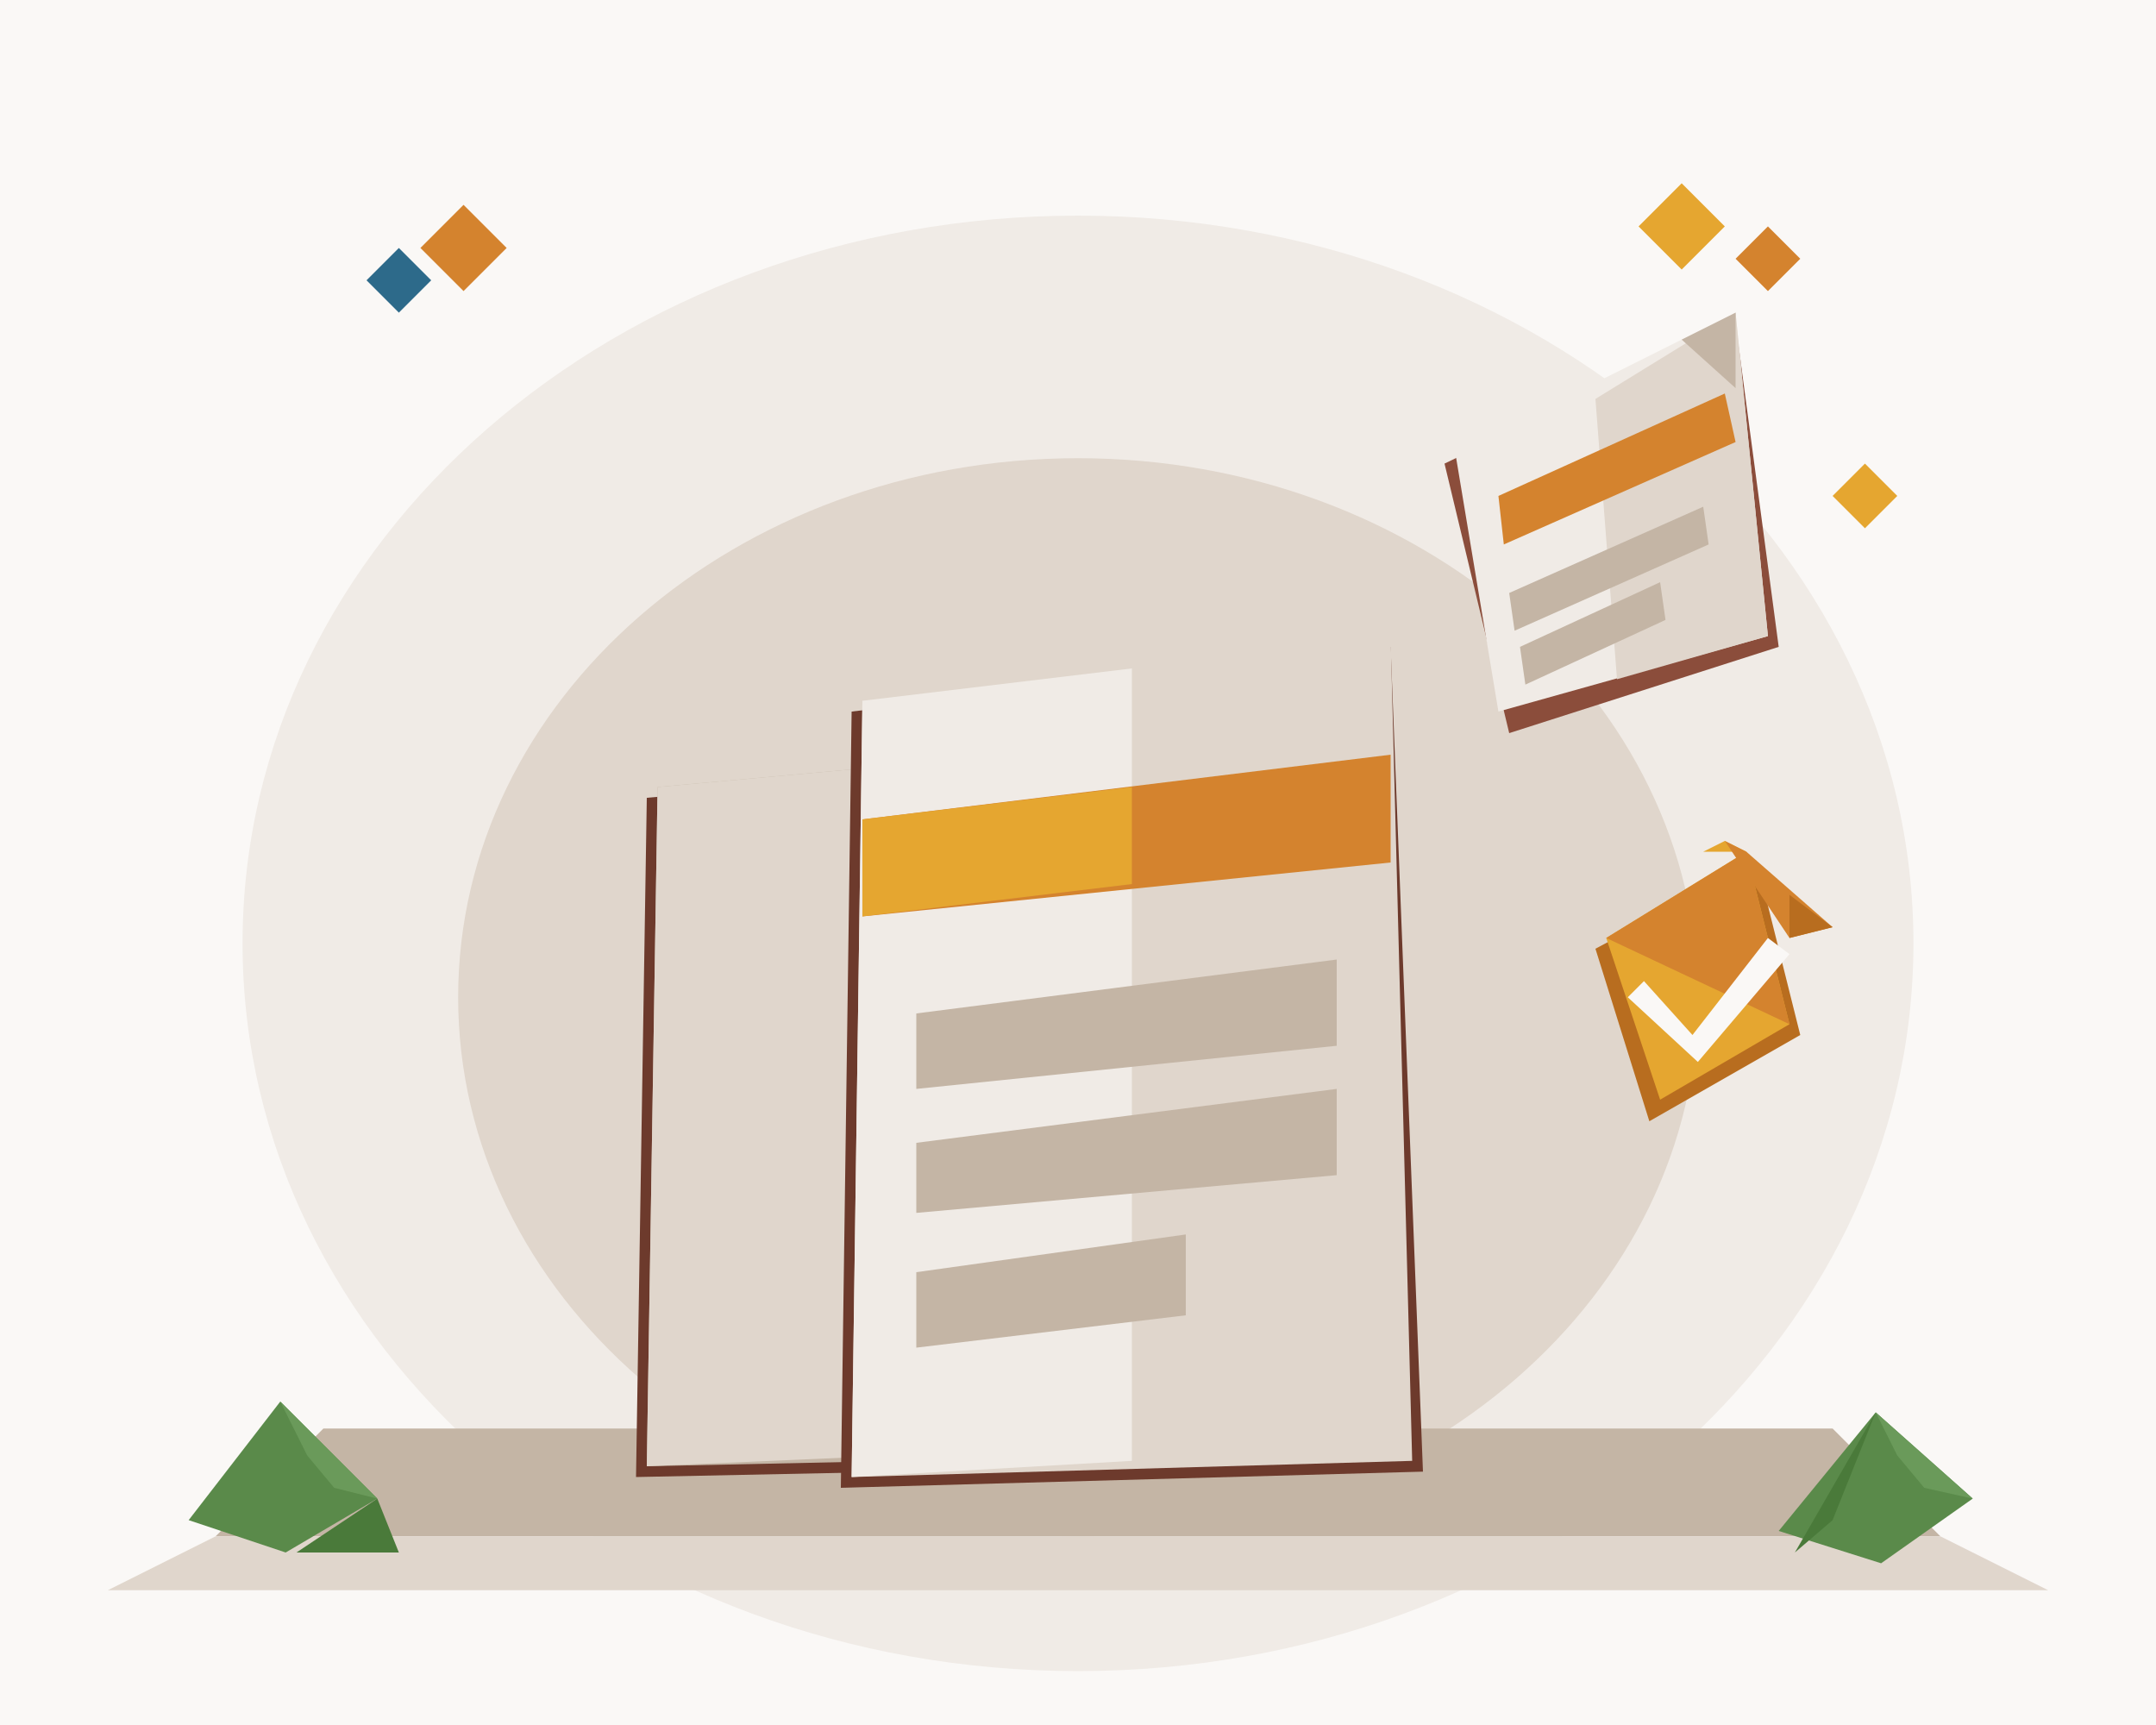
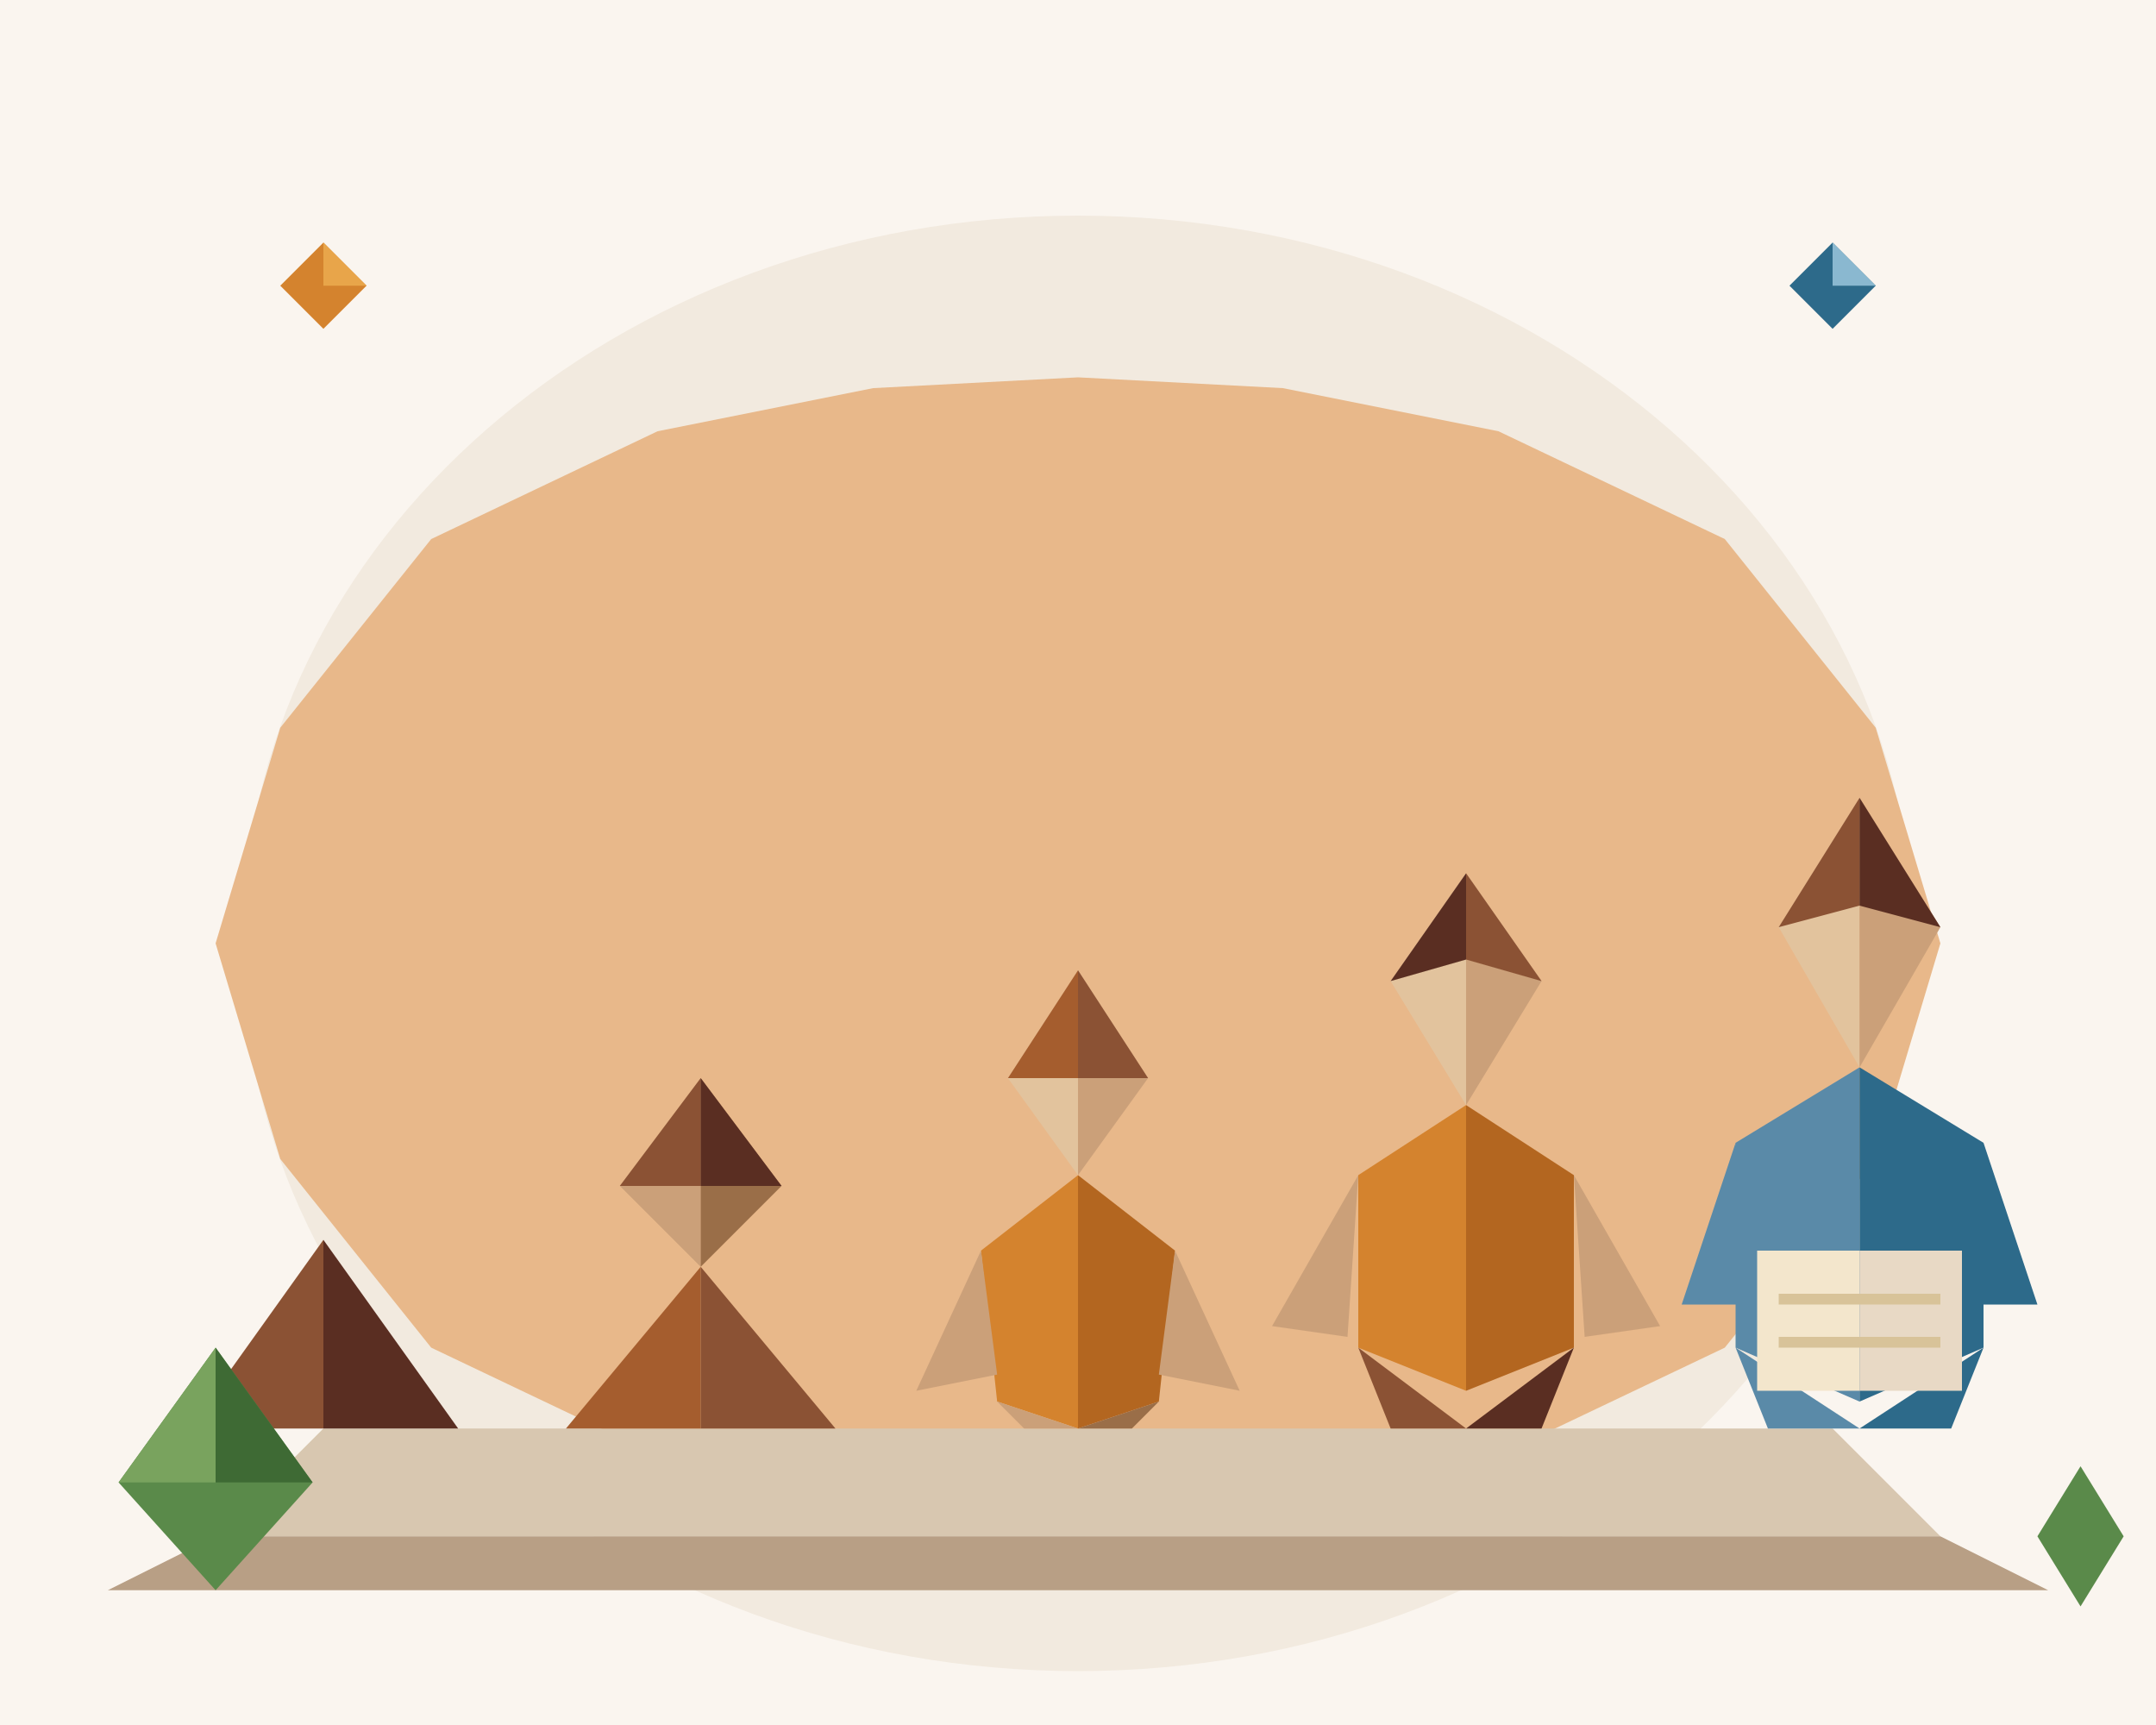
<svg xmlns="http://www.w3.org/2000/svg" viewBox="0 0 400 320">
-   <rect width="400" height="320" fill="#faf8f6" />
-   <ellipse cx="200" cy="175" rx="155" ry="135" fill="#f0ebe6" />
-   <ellipse cx="200" cy="185" rx="115" ry="100" fill="#e0d6cc" />
-   <polygon points="60,265 340,265 360,285 40,285" fill="#c4b5a5" />
-   <polygon points="40,285 360,285 380,295 20,295" fill="#e0d6cc" />
-   <polygon points="68,52 74,46 80,52 74,58" fill="#2D6A8A" />
-   <polygon points="322,48 328,42 334,48 328,54" fill="#D4832E" />
-   <polygon points="340,92 346,86 352,92 346,98" fill="#E5A630" />
+   <rect width="400" height="320" fill="#faf5ef" />
+   <ellipse cx="200" cy="175" rx="155" ry="135" fill="#f2eadf" />
+   <ellipse cx="200" cy="185" rx="115" ry="100" fill="#e8d9c5" />
+   <polygon points="360,175 348,135 320,100 278,80 238,72 200,70 162,72 122,80 80,100 52,135 40,175 52,215 80,250 122,270 162,278 200,280 238,278 278,270 320,250 348,215" fill="#e8b88a" />
+   <polygon points="60,265 340,265 360,285 40,285" fill="#d8c7b0" />
+   <polygon points="40,285 360,285 380,295 20,295" fill="#b89f85" />
  <g>
-     <polygon points="120,148 210,140 216,272 118,274" fill="#6D3A2C" />
-     <polygon points="122,146 210,138 214,270 120,272" fill="#c4b5a5" />
-     <polygon points="122,146 166,142 166,270 120,272" fill="#e0d6cc" />
+     <polygon points="60,230 60,265 35,265" fill="#8b5234" />
+     <polygon points="60,230 85,265 60,265" fill="#5a2e22" />
  </g>
  <g>
-     <polygon points="158,132 258,120 264,273 156,276" fill="#6D3A2C" />
-     <polygon points="160,130 258,118 262,271 158,274" fill="#e0d6cc" />
-     <polygon points="160,130 210,124 210,271 158,274" fill="#f0ebe6" />
-     <polygon points="160,152 258,140 258,160 160,170" fill="#D4832E" />
-     <polygon points="160,152 210,146 210,164 160,170" fill="#E5A630" />
-     <polygon points="170,188 248,178 248,194 170,202" fill="#c4b5a5" />
-     <polygon points="170,212 248,202 248,218 170,225" fill="#c4b5a5" />
-     <polygon points="170,236 220,229 220,244 170,250" fill="#c4b5a5" />
+     <polygon points="130,200 115,220 130,235" fill="#cba079" />
+     <polygon points="130,200 130,235 145,220" fill="#9a6e48" />
+     <polygon points="130,200 115,220 130,220" fill="#8b5234" />
+     <polygon points="130,200 130,220 145,220" fill="#5a2e22" />
+     <polygon points="130,235 105,265 130,265" fill="#a55d2e" />
+     <polygon points="130,235 130,265 155,265" fill="#8b5234" />
  </g>
  <g>
-     <polygon points="268,86 322,60 330,120 280,136" fill="#8B4D3B" />
-     <polygon points="270,84 322,58 328,118 278,132" fill="#f0ebe6" />
-     <polygon points="296,74 322,58 328,118 300,126" fill="#e0d6cc" />
-     <polygon points="322,58 312,63 322,72" fill="#c4b5a5" />
-     <polygon points="278,92 320,73 322,82 279,101" fill="#D4832E" />
-     <polygon points="280,110 316,94 317,101 281,117" fill="#c4b5a5" />
-     <polygon points="282,120 308,108 309,115 283,127" fill="#c4b5a5" />
+     <polygon points="200,180 187,200 200,218" fill="#e2c39d" />
+     <polygon points="200,180 200,218 213,200" fill="#cba079" />
+     <polygon points="200,180 187,200 200,200" fill="#a55d2e" />
+     <polygon points="200,180 200,200 213,200" fill="#8b5234" />
+     <polygon points="200,218 182,232 185,260 200,265" fill="#d4832e" />
+     <polygon points="200,218 200,265 215,260 218,232" fill="#b36620" />
+     <polygon points="182,232 170,258 185,255" fill="#cba079" />
+     <polygon points="218,232 230,258 215,255" fill="#cba079" />
+     <polygon points="185,260 190,265 200,265" fill="#cba079" />
+     <polygon points="215,260 210,265 200,265" fill="#9a6e48" />
  </g>
  <g>
-     <polygon points="296,176 326,160 334,192 306,208" fill="#B86D1F" />
-     <polygon points="298,174 324,158 332,190 308,204" fill="#E5A630" />
-     <polygon points="298,174 324,158 332,190 298,174" fill="#D4832E" />
-     <polygon points="316,158 320,156 324,158 316,158" fill="#E5A630" />
-     <polygon points="320,156 324,158 340,172 332,174" fill="#D4832E" />
-     <polygon points="340,172 332,174 332,166" fill="#B86D1F" />
-     <polygon points="305,182 314,192 328,174 332,177 315,197 302,185" fill="#faf8f6" />
+     <polygon points="272,162 258,182 272,205" fill="#e2c39d" />
+     <polygon points="272,162 272,205 286,182" fill="#cba079" />
+     <polygon points="272,162 258,182 272,178" fill="#5a2e22" />
+     <polygon points="272,162 272,178 286,182" fill="#8b5234" />
+     <polygon points="272,205 252,218 252,250 272,258" fill="#d4832e" />
+     <polygon points="272,205 272,258 292,250 292,218" fill="#b36620" />
+     <polygon points="252,218 236,246 250,248" fill="#cba079" />
+     <polygon points="292,218 308,246 294,248" fill="#cba079" />
+     <polygon points="252,250 258,265 272,265" fill="#8b5234" />
+     <polygon points="292,250 286,265 272,265" fill="#5a2e22" />
  </g>
  <g>
-     <polygon points="35,282 52,260 70,278 53,288" fill="#5a8a4a" />
-     <polygon points="52,260 70,278 62,276 57,270" fill="#6a9a5a" />
-     <polygon points="55,288 70,278 74,288" fill="#4a7a3a" />
+     <polygon points="345,148 330,172 345,198" fill="#e2c39d" />
+     <polygon points="345,148 345,198 360,172" fill="#cba079" />
+     <polygon points="345,148 330,172 345,168" fill="#8b5234" />
+     <polygon points="345,148 345,168 360,172" fill="#5a2e22" />
+     <polygon points="345,198 322,212 322,250 345,260" fill="#5a8aa8" />
+     <polygon points="345,198 345,260 368,250 368,212" fill="#2d6a8a" />
+     <polygon points="322,212 312,242 326,242" fill="#5a8aa8" />
+     <polygon points="368,212 378,242 364,242" fill="#2d6a8a" />
+     <polygon points="322,250 328,265 345,265" fill="#5a8aa8" />
+     <polygon points="368,250 362,265 345,265" fill="#2d6a8a" />
+     <polygon points="326,232 345,232 345,258 326,258" fill="#f3e6cc" />
+     <polygon points="345,232 364,232 364,258 345,258" fill="#e8d9c5" />
+     <polygon points="330,240 360,240 360,242 330,242" fill="#d8c399" />
+     <polygon points="330,248 360,248 360,250 330,250" fill="#d8c399" />
  </g>
  <g>
-     <polygon points="330,284 348,262 366,278 349,290" fill="#5a8a4a" />
-     <polygon points="348,262 366,278 357,276 352,270" fill="#6a9a5a" />
-     <polygon points="333,288 348,262 340,282" fill="#4a7a3a" />
+     <polygon points="22,275 40,250 58,275 40,295" fill="#5a8a4a" />
+     <polygon points="22,275 40,250 40,275" fill="#79a35e" />
+     <polygon points="40,250 58,275 40,275" fill="#3e6a34" />
  </g>
-   <polygon points="86,38 94,46 86,54 78,46" fill="#D4832E" />
-   <polygon points="312,34 320,42 312,50 304,42" fill="#E5A630" />
+   <g>
+     <polygon points="378,285 386,272 394,285 386,298" fill="#5a8a4a" />
+   </g>
+   <polygon points="60,45 68,53 60,61 52,53" fill="#d4832e" />
+   <polygon points="60,45 68,53 60,53" fill="#e8a54a" />
+   <polygon points="340,45 348,53 340,61 332,53" fill="#2d6a8a" />
+   <polygon points="340,45 348,53 340,53" fill="#8ab8d0" />
</svg>
